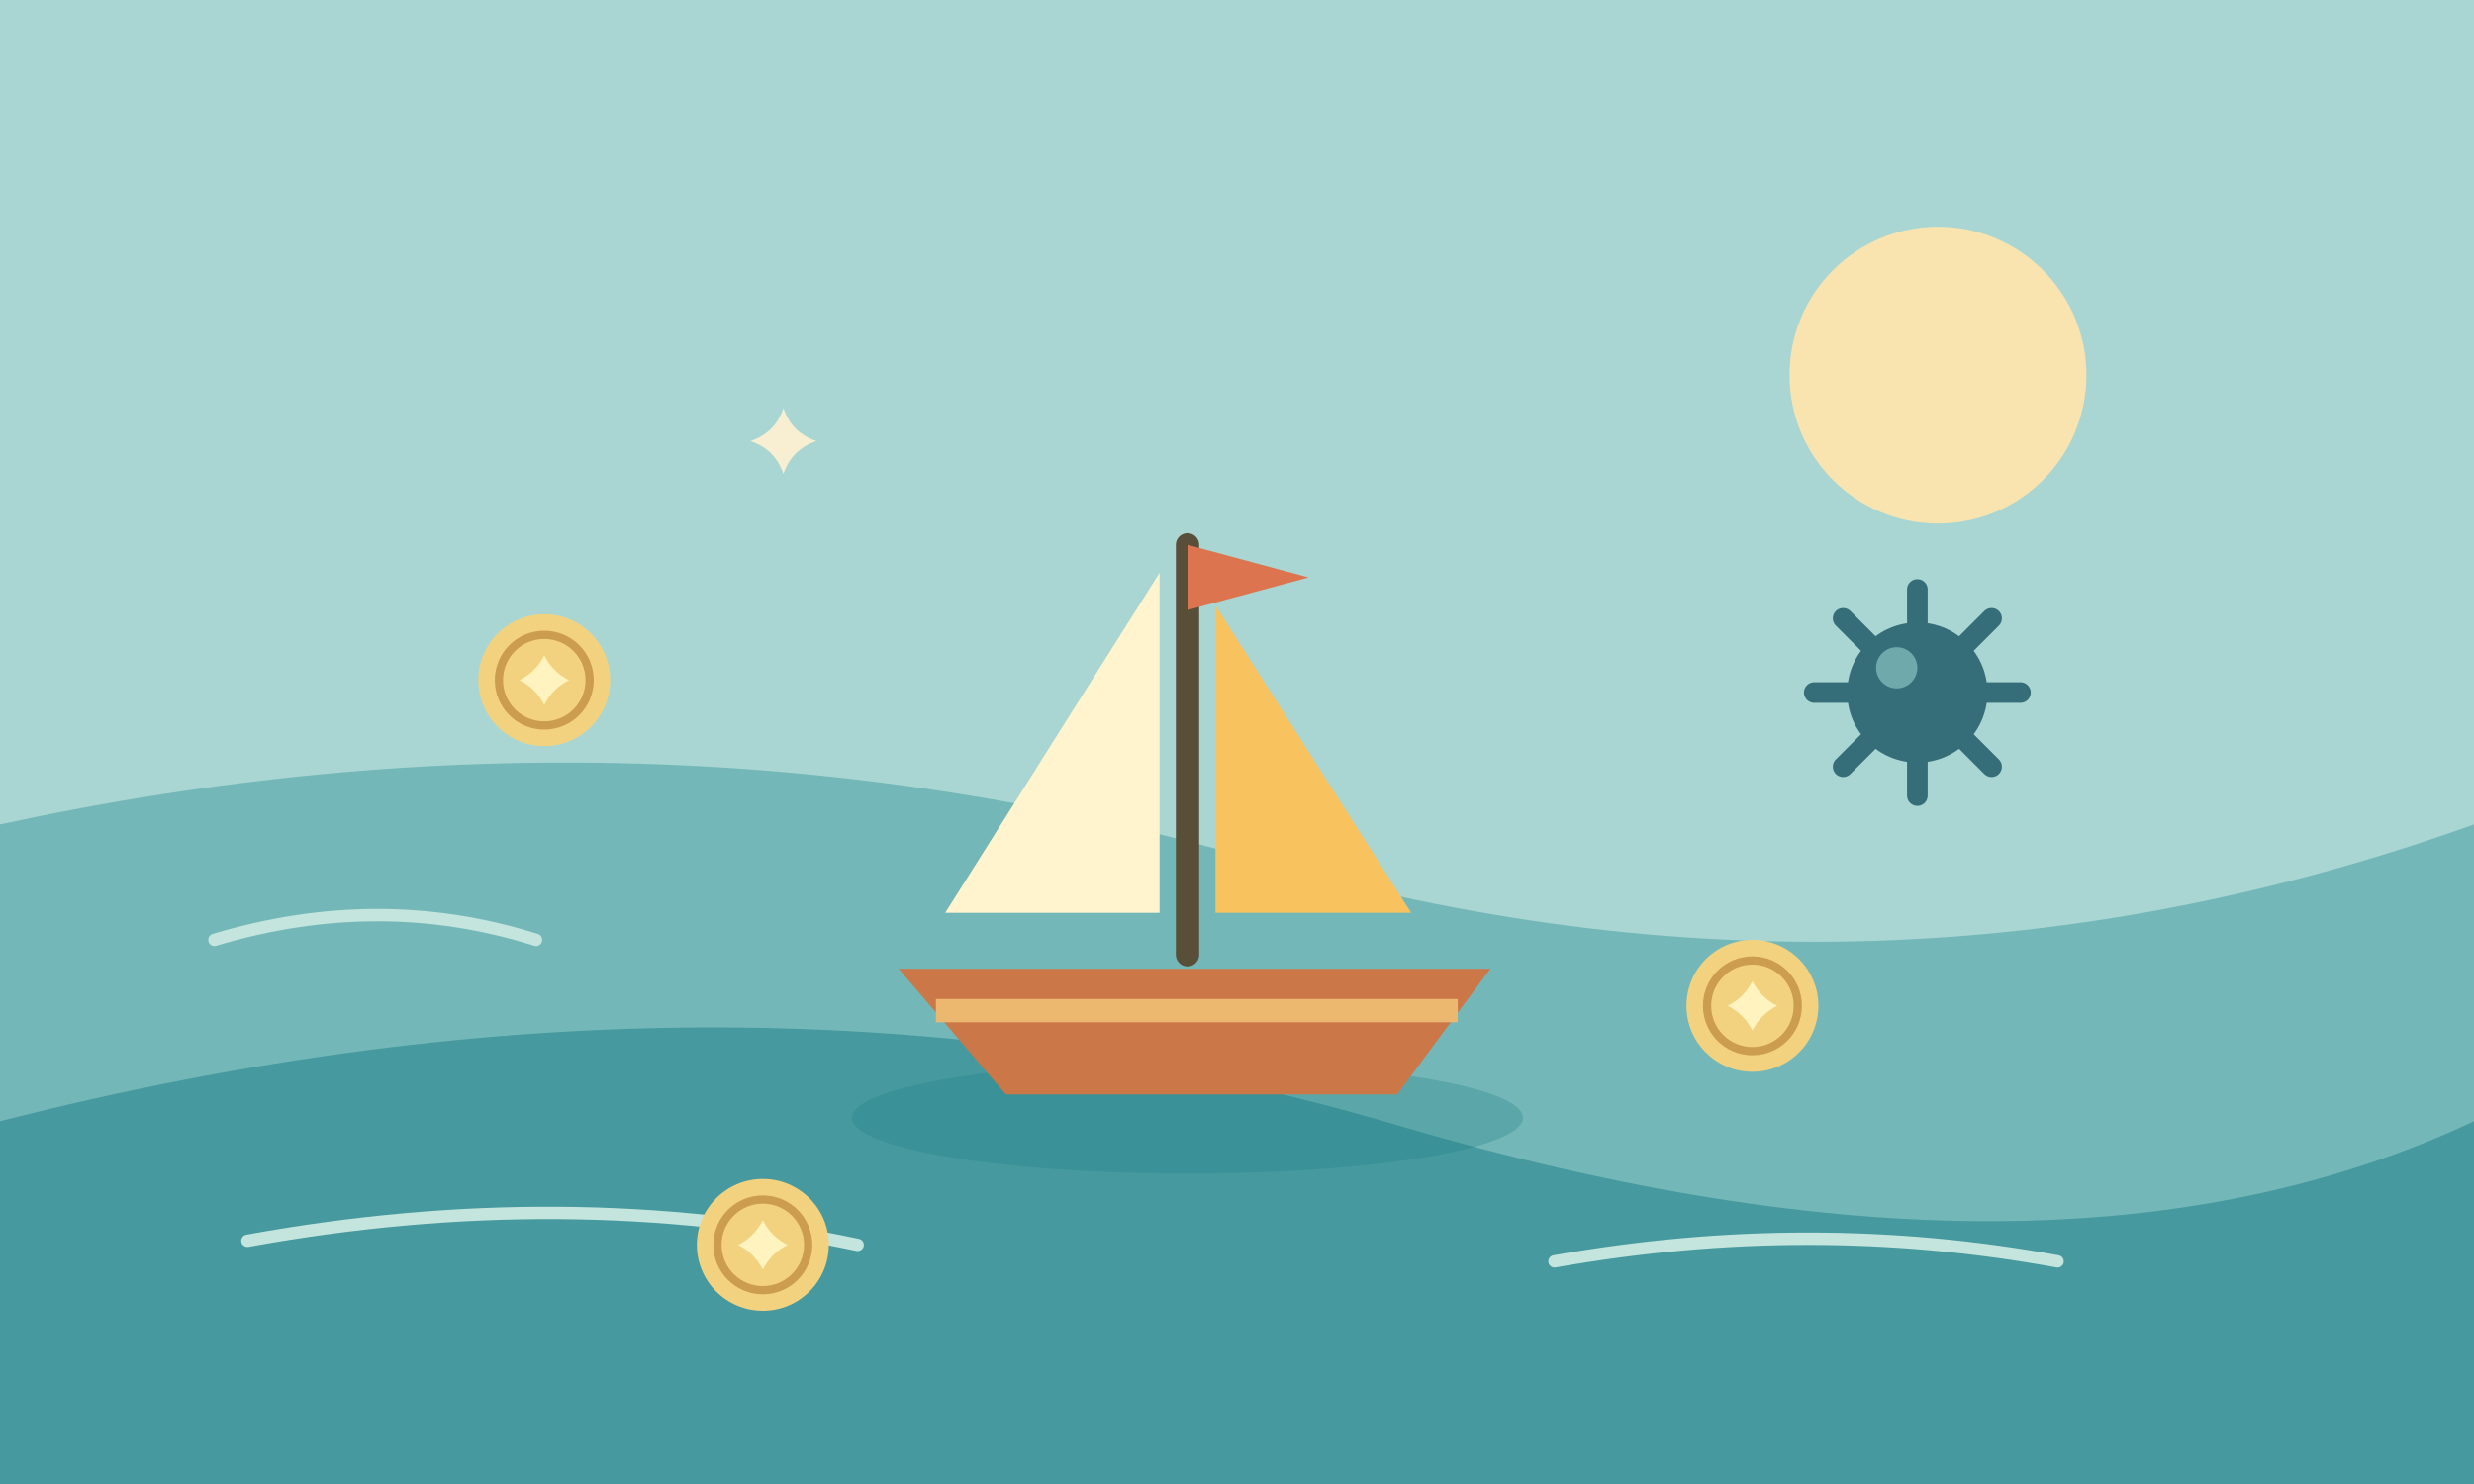
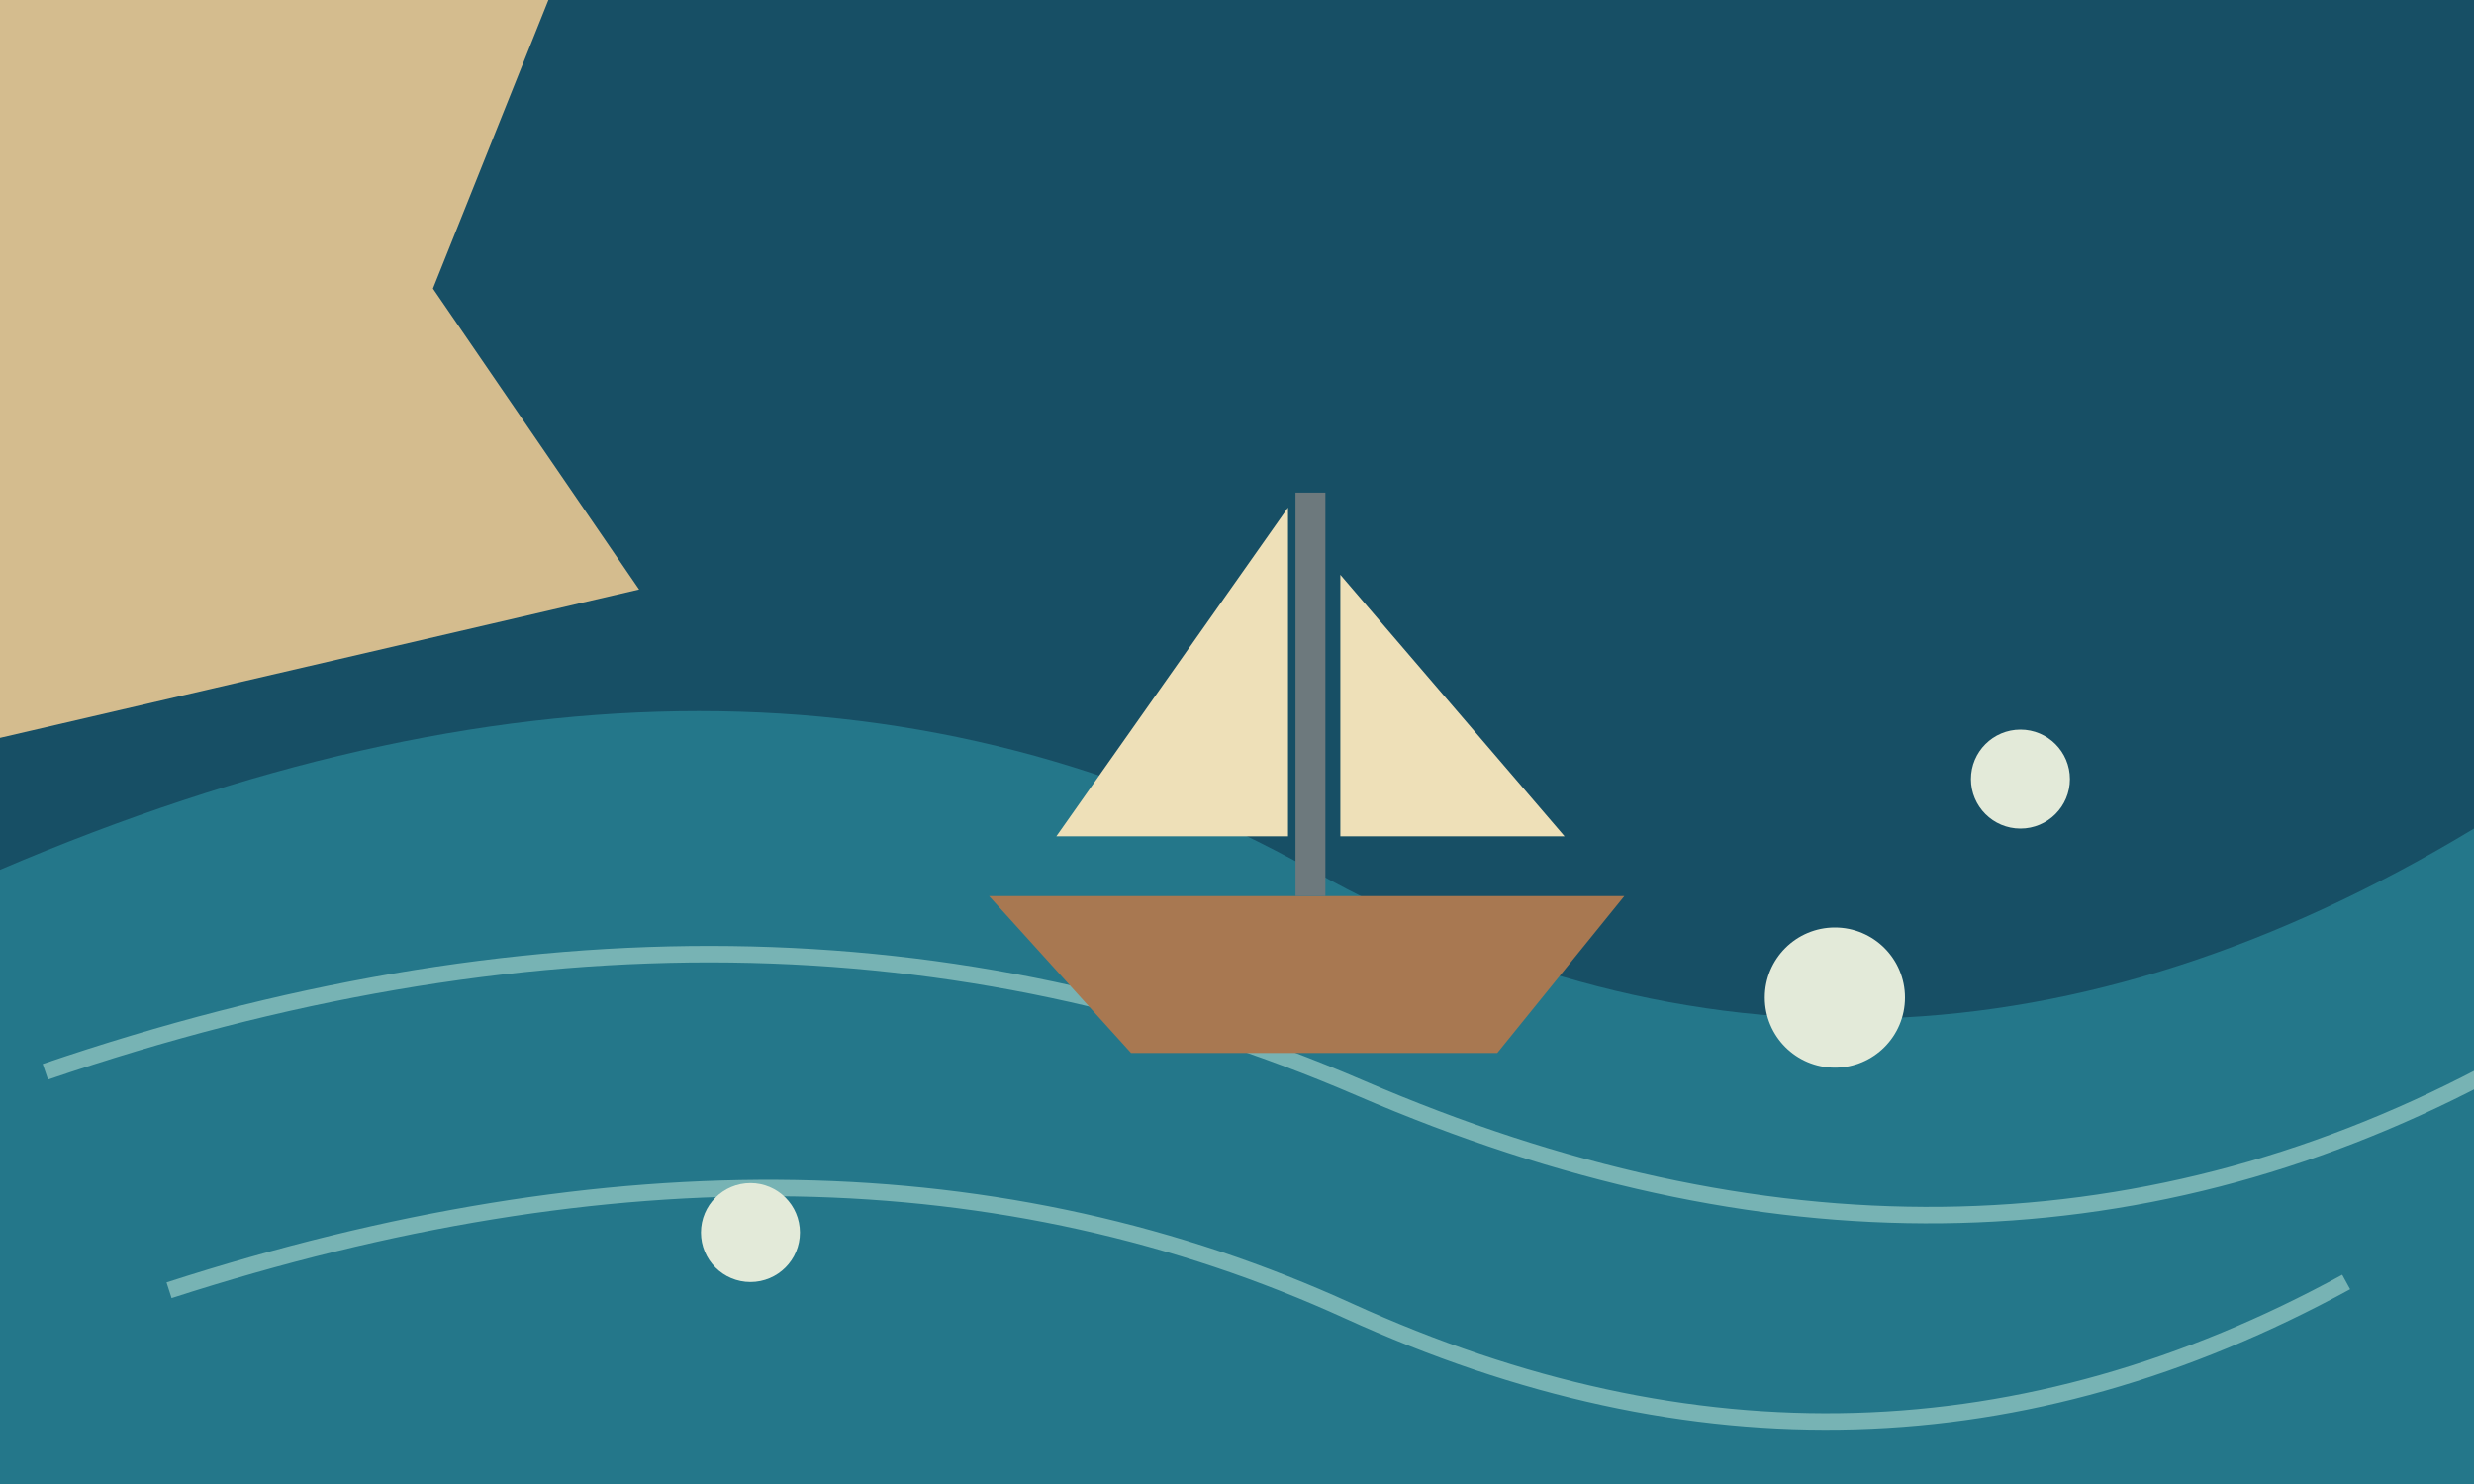
- <svg xmlns="http://www.w3.org/2000/svg" width="600" height="360" viewBox="0 0 600 360">
-   <rect width="600" height="360" fill="#a9d6d3" />
-   <circle cx="470" cy="91" r="36" fill="#f9e4b0" />
-   <path d="M0 200Q157 166 306 209T600 200V360H0Z" fill="#74b7b8" />
-   <path d="M0 272Q180 226 339 273T600 272V360H0Z" fill="#46999e" />
-   <path d="M60 301Q137 287 208 302M377 306Q439 295 499 306M52 228Q92 216 130 228" fill="none" stroke="#c3e5dd" stroke-width="3" stroke-linecap="round" />
-   <g transform="translate(288 235) scale(1.13)">
-     <ellipse cy="32" rx="72" ry="12" fill="#1d7f85" opacity=".3" />
-     <path d="M-62 0H65L45 27H-39Z" fill="#cb7748" />
-     <path d="M-54 9H58" stroke="#ecb870" stroke-width="5" />
-     <path d="M0 -91V-3" stroke="#594e37" stroke-width="5" stroke-linecap="round" />
-     <path d="M-6 -85L-6 -12H-52Z" fill="#fff4cd" />
-     <path d="M6 -78L48 -12H6Z" fill="#f8c35e" />
-     <path d="M0 -91L26 -84L0 -77Z" fill="#db744f" />
+ <svg xmlns="http://www.w3.org/2000/svg" class="illustrated-scene identity-scene scene-ocean medium-sprites" data-world="pearlvoyage" viewBox="0 0 600 360" aria-hidden="true">
+   <rect width="600" height="360" fill="#c5e2e1" />
+   <rect x="0" y="0" width="600" height="360" rx="0" fill="#174f65" class="" />
+   <path d="M0 211q180-77 318 0t282-10v159H0Z" fill="#24778a" stroke="none" stroke-width="1" stroke-linejoin="round" class="" />
+   <path d="M11 260q173-59 319 4t272-3M41 313q161-52 286 5t242-7" fill="none" stroke="#77b3b4" stroke-width="4" stroke-linejoin="round" class="wind-trail" />
+   <path d="M0 0h133l-28 70 50 73L0 179Z" fill="#d4bc8e" stroke="none" stroke-width="1" stroke-linejoin="round" class="" />
+   <g class="scene-object object-0 drift" transform="translate(229 105) scale(1.8125)">
+     <path fill="#a87851" d="M6 62h85L74 83H25Z" />
+     <path fill="#eee0b8" d="m46 10-31 44h31Zm7 9v35h30Z" />
+     <path stroke="#6d797d" stroke-width="4" d="M49 8v54" />
  </g>
-   <circle cx="132" cy="165" r="16" fill="#f3d27f" />
-   <circle cx="132" cy="165" r="11" fill="none" stroke="#cc9c4f" stroke-width="2" />
-   <path d="M132 159 Q134 163 138 165 Q134 167 132 171 Q130 167 126 165 Q130 163 132 159Z" fill="#fff4bf" />
-   <circle cx="425" cy="244" r="16" fill="#f3d27f" />
-   <circle cx="425" cy="244" r="11" fill="none" stroke="#cc9c4f" stroke-width="2" />
-   <path d="M425 238 Q427 242 431 244 Q427 246 425 250 Q423 246 419 244 Q423 242 425 238Z" fill="#fff4bf" />
-   <circle cx="185" cy="302" r="16" fill="#f3d27f" />
-   <circle cx="185" cy="302" r="11" fill="none" stroke="#cc9c4f" stroke-width="2" />
-   <path d="M185 296 Q187 300 191 302 Q187 304 185 308 Q183 304 179 302 Q183 300 185 296Z" fill="#fff4bf" />
-   <g transform="translate(465 168)">
-     <path d="M-25 0H25M0 -25V25M-18 -18L18 18M-18 18L18 -18" stroke="#356e78" stroke-width="5" stroke-linecap="round" />
-     <circle r="17" fill="#356e78" />
-     <circle cx="-5" cy="-6" r="5" fill="#6fa9ac" />
-   </g>
-   <path d="M190 99 Q192 105 198 107 Q192 109 190 115 Q188 109 182 107 Q188 105 190 99Z" fill="#f8eed2" />
+   <circle cx="445" cy="242" r="17" fill="#e3ead9" class="pearl-glow" />
+   <circle cx="490" cy="189" r="12" fill="#e3ead9" class="pearl-glow" />
+   <circle cx="182" cy="299" r="12" fill="#e3ead9" class="pearl-glow" />
</svg>
